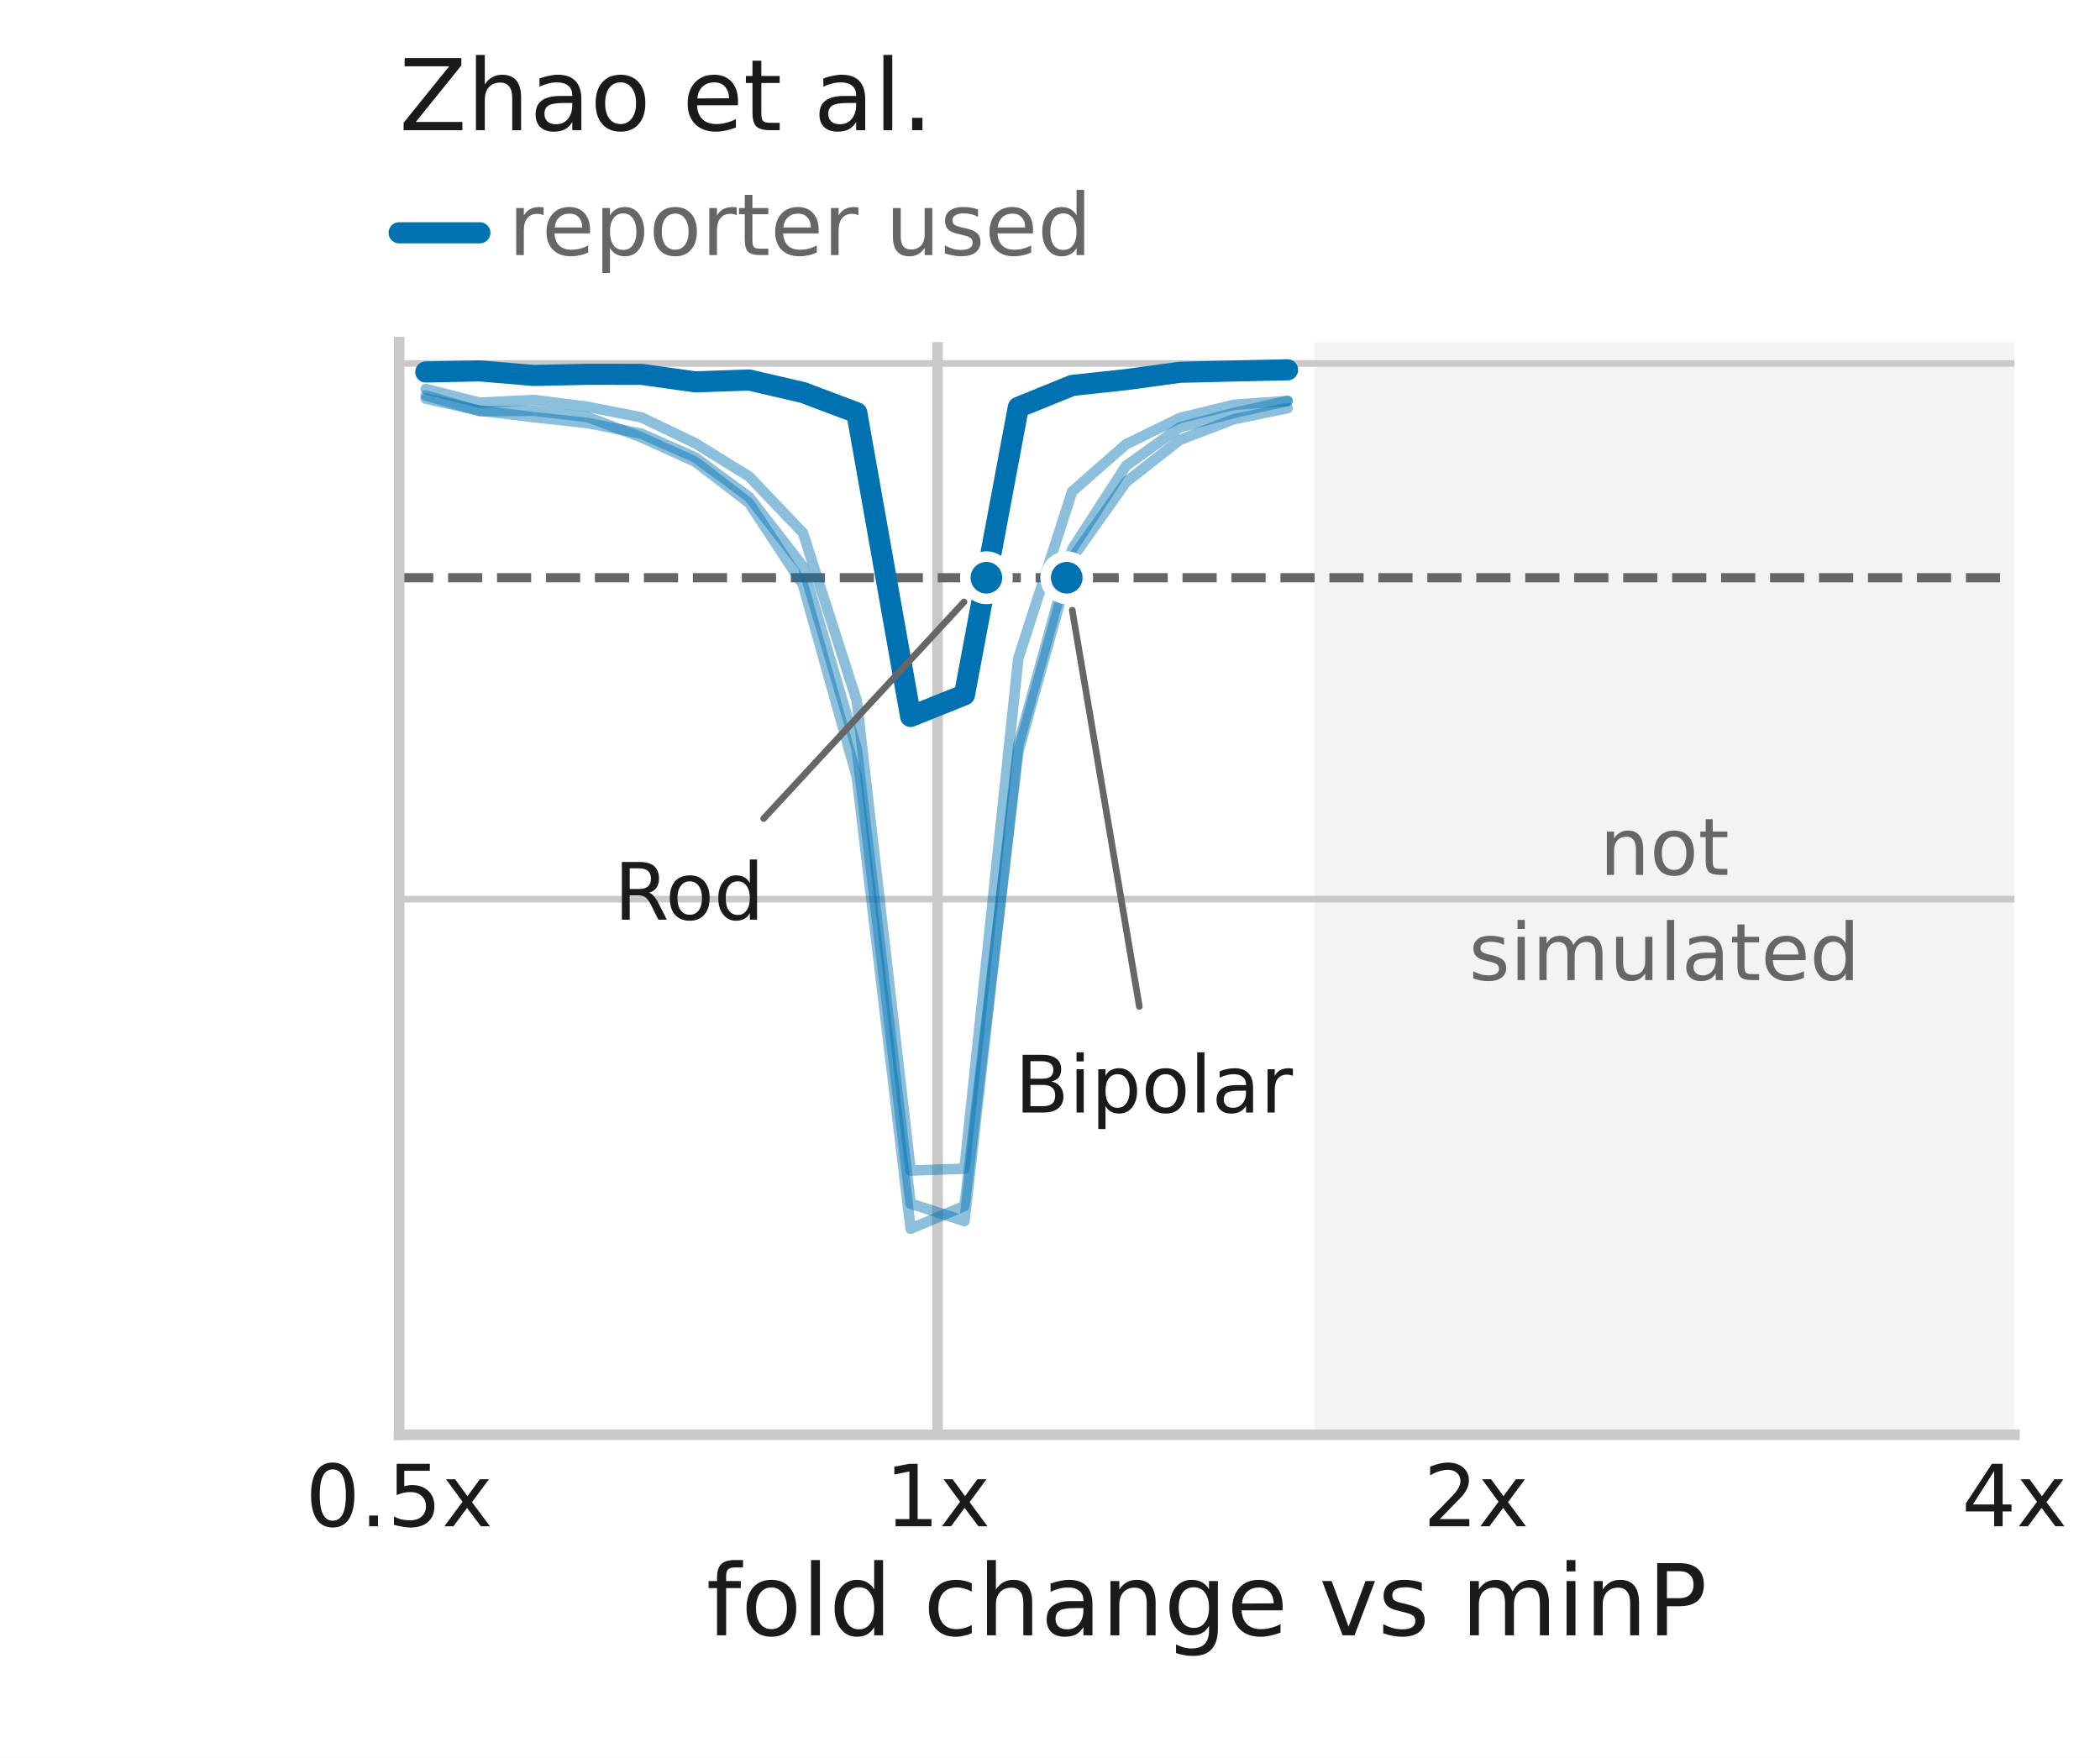
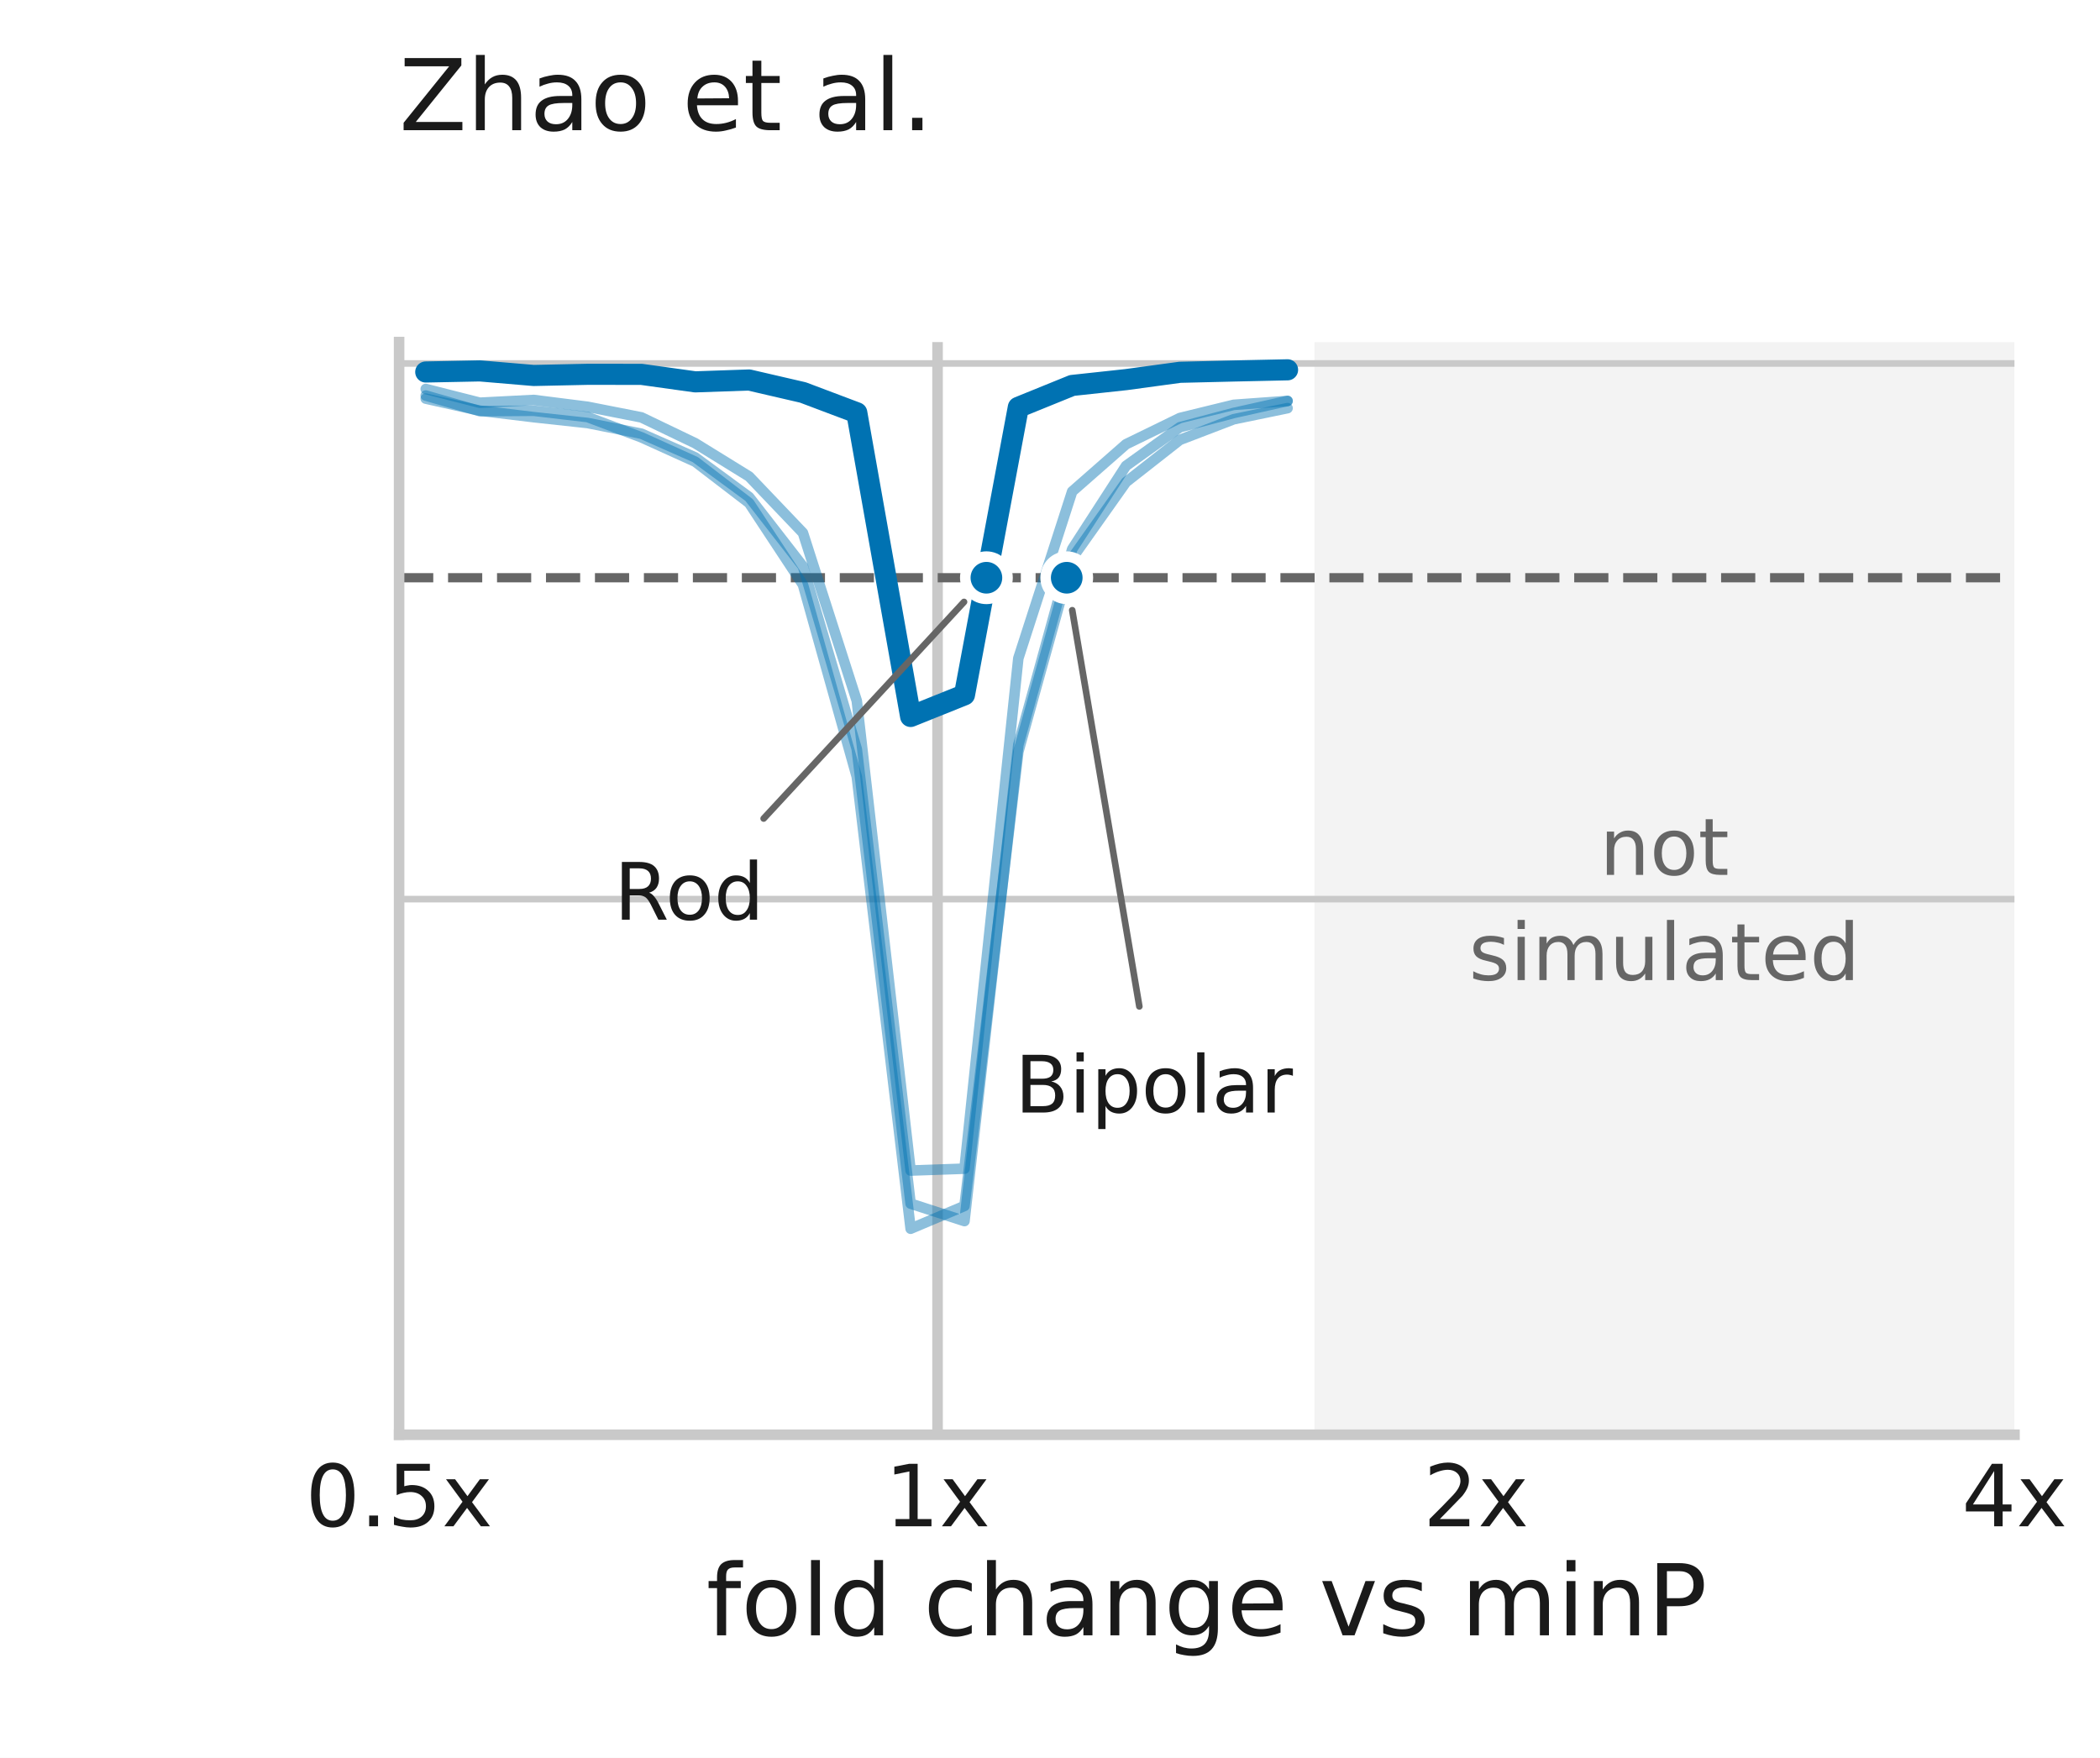
<svg xmlns="http://www.w3.org/2000/svg" xmlns:xlink="http://www.w3.org/1999/xlink" width="159.12pt" height="133.2pt" viewBox="0 0 159.12 133.2" version="1.1">
  <defs>
    <style type="text/css">*{stroke-linejoin: round; stroke-linecap: butt}</style>
  </defs>
  <g id="figure_1">
    <g id="patch_1">
      <path d="M 0 133.2  L 159.12 133.2  L 159.12 0  L 0 0  z " style="fill: #ffffff" />
    </g>
    <g id="axes_1">
      <g id="patch_2">
        <path d="M 30.24 108.72  L 152.64 108.72  L 152.64 25.92  L 30.24 25.92  z " style="fill: #ffffff" />
      </g>
      <g id="patch_3">
-         <path d="M 99.6 108.72  L 152.64 108.72  L 152.64 25.92  L 99.6 25.92  z " clip-path="url(#p0b1cd83206)" style="fill: #c9c9c9; opacity: 0.22" />
+         <path d="M 99.6 108.72  L 152.64 108.72  L 152.64 25.92  L 99.6 25.92  z " clip-path="url(#p5af522ea88)" style="fill: #c9c9c9; opacity: 0.22" />
      </g>
      <g id="matplotlib.axis_1">
        <g id="xtick_1">
          <g id="line2d_1" />
          <g id="text_1">
            <text style="font-size: 6.5px; font-family: 'DejaVu Sans', 'Bitstream Vera Sans', 'Computer Modern Sans Serif', 'Lucida Grande', 'Verdana', 'Geneva', 'Lucid', 'Arial', 'Helvetica', 'Avant Garde', sans-serif; text-anchor: middle; fill: #1a1a1a" x="30.24" y="115.658" transform="rotate(-0 30.24 115.6585)">0.5x</text>
          </g>
        </g>
        <g id="xtick_2">
          <g id="line2d_2" />
          <g id="text_2">
            <text style="font-size: 6.5px; font-family: 'DejaVu Sans', 'Bitstream Vera Sans', 'Computer Modern Sans Serif', 'Lucida Grande', 'Verdana', 'Geneva', 'Lucid', 'Arial', 'Helvetica', 'Avant Garde', sans-serif; text-anchor: middle; fill: #1a1a1a" x="71.04" y="115.658" transform="rotate(-0 71.04 115.6585)">1x</text>
          </g>
        </g>
        <g id="xtick_3">
          <g id="line2d_3" />
          <g id="text_3">
            <text style="font-size: 6.5px; font-family: 'DejaVu Sans', 'Bitstream Vera Sans', 'Computer Modern Sans Serif', 'Lucida Grande', 'Verdana', 'Geneva', 'Lucid', 'Arial', 'Helvetica', 'Avant Garde', sans-serif; text-anchor: middle; fill: #1a1a1a" x="111.84" y="115.658" transform="rotate(-0 111.84 115.6585)">2x</text>
          </g>
        </g>
        <g id="xtick_4">
          <g id="line2d_4" />
          <g id="text_4">
            <text style="font-size: 6.5px; font-family: 'DejaVu Sans', 'Bitstream Vera Sans', 'Computer Modern Sans Serif', 'Lucida Grande', 'Verdana', 'Geneva', 'Lucid', 'Arial', 'Helvetica', 'Avant Garde', sans-serif; text-anchor: middle; fill: #1a1a1a" x="152.64" y="115.658" transform="rotate(-0 152.64 115.6585)">4x</text>
          </g>
        </g>
        <g id="text_5">
          <text style="font-size: 7.5px; font-family: 'DejaVu Sans', 'Bitstream Vera Sans', 'Computer Modern Sans Serif', 'Lucida Grande', 'Verdana', 'Geneva', 'Lucid', 'Arial', 'Helvetica', 'Avant Garde', sans-serif; text-anchor: middle; fill: #1a1a1a" x="91.44" y="123.919" transform="rotate(-0 91.44 123.9188)">fold change vs minP</text>
        </g>
      </g>
      <g id="matplotlib.axis_2">
        <g id="ytick_1">
          <g id="line2d_5">
-             <path d="M 30.24 108.72  L 152.64 108.72  " clip-path="url(#p0b1cd83206)" style="fill: none; stroke: #c9c9c9; stroke-width: 0.5; stroke-linecap: square" />
+             <path d="M 30.24 108.72  L 152.64 108.72  " clip-path="url(#p5af522ea88)" style="fill: none; stroke: #c9c9c9; stroke-width: 0.5; stroke-linecap: square" />
          </g>
          <g id="line2d_6" />
        </g>
        <g id="ytick_2">
          <g id="line2d_7">
-             <path d="M 30.24 68.132  L 152.64 68.132  " clip-path="url(#p0b1cd83206)" style="fill: none; stroke: #c9c9c9; stroke-width: 0.5; stroke-linecap: square" />
+             <path d="M 30.24 68.132  L 152.64 68.132  " clip-path="url(#p5af522ea88)" style="fill: none; stroke: #c9c9c9; stroke-width: 0.5; stroke-linecap: square" />
          </g>
          <g id="line2d_8" />
        </g>
        <g id="ytick_3">
          <g id="line2d_9">
-             <path d="M 30.24 27.544  L 152.64 27.544  " clip-path="url(#p0b1cd83206)" style="fill: none; stroke: #c9c9c9; stroke-width: 0.5; stroke-linecap: square" />
+             <path d="M 30.24 27.544  L 152.64 27.544  " clip-path="url(#p5af522ea88)" style="fill: none; stroke: #c9c9c9; stroke-width: 0.5; stroke-linecap: square" />
          </g>
          <g id="line2d_10" />
        </g>
      </g>
      <g id="text_6">
        <text style="font-size: 6px; font-family: 'DejaVu Sans', 'Bitstream Vera Sans', 'Computer Modern Sans Serif', 'Lucida Grande', 'Verdana', 'Geneva', 'Lucid', 'Arial', 'Helvetica', 'Avant Garde', sans-serif; fill: #666666" transform="translate(121.207 66.29567)">not</text>
        <text style="font-size: 6px; font-family: 'DejaVu Sans', 'Bitstream Vera Sans', 'Computer Modern Sans Serif', 'Lucida Grande', 'Verdana', 'Geneva', 'Lucid', 'Arial', 'Helvetica', 'Avant Garde', sans-serif; fill: #666666" transform="translate(111.3019 74.26864)">simulated</text>
      </g>
      <g id="line2d_11">
-         <path d="M 71.04 108.72  L 71.04 25.92  " clip-path="url(#p0b1cd83206)" style="fill: none; stroke: #c9c9c9; stroke-width: 0.8; stroke-linecap: square" />
+         <path d="M 71.04 108.72  L 71.04 25.92  " clip-path="url(#p5af522ea88)" style="fill: none; stroke: #c9c9c9; stroke-width: 0.8; stroke-linecap: square" />
      </g>
      <g id="line2d_12">
-         <path d="M 30.24 43.779  L 152.64 43.779  " clip-path="url(#p0b1cd83206)" style="fill: none; stroke-dasharray: 2.59,1.12; stroke-dashoffset: 0; stroke: #666666; stroke-width: 0.7" />
+         <path d="M 30.24 43.779  L 152.64 43.779  " clip-path="url(#p5af522ea88)" style="fill: none; stroke-dasharray: 2.59,1.12; stroke-dashoffset: 0; stroke: #666666; stroke-width: 0.7" />
      </g>
      <g id="patch_4">
        <path d="M 30.24 108.72  L 30.24 25.92  " style="fill: none; stroke: #c9c9c9; stroke-width: 0.8; stroke-linejoin: miter; stroke-linecap: square" />
      </g>
      <g id="patch_5">
        <path d="M 30.24 108.72  L 152.64 108.72  " style="fill: none; stroke: #c9c9c9; stroke-width: 0.8; stroke-linejoin: miter; stroke-linecap: square" />
      </g>
      <g id="line2d_13">
-         <path d="M 32.26 29.974  L 36.36 31.156  L 40.44 31.125  L 44.52 31.602  L 48.6 33.14  L 52.68 34.987  L 56.76 38.115  L 60.84 44.306  L 64.92 58.858  L 69 93.109  L 73.08 91.383  L 77.16 56.975  L 81.24 42.298  L 85.32 36.533  L 89.4 33.332  L 93.48 31.769  L 97.56 30.928  " clip-path="url(#p0b1cd83206)" style="fill: none; stroke: #0072b2; stroke-opacity: 0.45; stroke-width: 0.8; stroke-linecap: round" />
+         <path d="M 32.26 29.974  L 36.36 31.156  L 40.44 31.125  L 44.52 31.602  L 48.6 33.14  L 52.68 34.987  L 56.76 38.115  L 60.84 44.306  L 64.92 58.858  L 69 93.109  L 73.08 91.383  L 77.16 56.975  L 81.24 42.298  L 85.32 36.533  L 89.4 33.332  L 93.48 31.769  L 97.56 30.928  " clip-path="url(#p5af522ea88)" style="fill: none; stroke: #0072b2; stroke-opacity: 0.45; stroke-width: 0.8; stroke-linecap: round" />
      </g>
      <g id="line2d_14">
-         <path d="M 32.26 29.476  L 36.36 30.517  L 40.44 30.309  L 44.52 30.825  L 48.6 31.628  L 52.68 33.588  L 56.76 36.106  L 60.84 40.38  L 64.92 53.105  L 69 88.7  L 73.08 88.559  L 77.16 49.885  L 81.24 37.245  L 85.32 33.663  L 89.4 31.676  L 93.48 30.677  L 97.56 30.383  " clip-path="url(#p0b1cd83206)" style="fill: none; stroke: #0072b2; stroke-opacity: 0.45; stroke-width: 0.8; stroke-linecap: round" />
+         <path d="M 32.26 29.476  L 36.36 30.517  L 40.44 30.309  L 44.52 30.825  L 48.6 31.628  L 52.68 33.588  L 56.76 36.106  L 60.84 40.38  L 64.92 53.105  L 69 88.7  L 73.08 88.559  L 77.16 49.885  L 81.24 37.245  L 85.32 33.663  L 89.4 31.676  L 93.48 30.677  L 97.56 30.383  " clip-path="url(#p5af522ea88)" style="fill: none; stroke: #0072b2; stroke-opacity: 0.45; stroke-width: 0.8; stroke-linecap: round" />
      </g>
      <g id="line2d_15">
-         <path d="M 32.26 30.206  L 36.36 31.12  L 40.44 31.612  L 44.52 32.055  L 48.6 32.864  L 52.68 34.664  L 56.76 37.663  L 60.84 42.916  L 64.92 56.767  L 69 91.208  L 73.08 92.529  L 77.16 56.445  L 81.24 41.613  L 85.32 35.301  L 89.4 32.375  L 93.48 31.294  L 97.56 30.383  " clip-path="url(#p0b1cd83206)" style="fill: none; stroke: #0072b2; stroke-opacity: 0.45; stroke-width: 0.8; stroke-linecap: round" />
+         <path d="M 32.26 30.206  L 36.36 31.12  L 40.44 31.612  L 44.52 32.055  L 48.6 32.864  L 52.68 34.664  L 56.76 37.663  L 60.84 42.916  L 64.92 56.767  L 69 91.208  L 73.08 92.529  L 77.16 56.445  L 81.24 41.613  L 85.32 35.301  L 89.4 32.375  L 93.48 31.294  L 97.56 30.383  " clip-path="url(#p5af522ea88)" style="fill: none; stroke: #0072b2; stroke-opacity: 0.45; stroke-width: 0.8; stroke-linecap: round" />
      </g>
      <g id="line2d_16">
-         <path d="M 32.26 28.188  L 36.36 28.106  L 40.44 28.452  L 44.52 28.364  L 48.6 28.367  L 52.68 28.936  L 56.76 28.795  L 60.84 29.74  L 64.92 31.279  L 69 54.291  L 73.08 52.651  L 77.16 30.865  L 81.24 29.208  L 85.32 28.767  L 89.4 28.211  L 93.48 28.113  L 97.56 28.023  " clip-path="url(#p0b1cd83206)" style="fill: none; stroke: #0072b2; stroke-width: 1.6; stroke-linecap: round" />
+         <path d="M 32.26 28.188  L 36.36 28.106  L 40.44 28.452  L 44.52 28.364  L 48.6 28.367  L 52.68 28.936  L 56.76 28.795  L 60.84 29.74  L 64.92 31.279  L 69 54.291  L 73.08 52.651  L 77.16 30.865  L 81.24 29.208  L 85.32 28.767  L 89.4 28.211  L 93.48 28.113  L 97.56 28.023  " clip-path="url(#p5af522ea88)" style="fill: none; stroke: #0072b2; stroke-width: 1.6; stroke-linecap: round" />
      </g>
      <g id="patch_6">
        <path d="M 57.863 62.026  Q 65.455 53.819 73.046 45.612  " style="fill: none; stroke: #666666; stroke-width: 0.5; stroke-linecap: round" />
      </g>
      <g id="text_7">
        <text style="font-size: 6px; font-family: 'DejaVu Sans', 'Bitstream Vera Sans', 'Computer Modern Sans Serif', 'Lucida Grande', 'Verdana', 'Geneva', 'Lucid', 'Arial', 'Helvetica', 'Avant Garde', sans-serif; text-anchor: end; fill: #1a1a1a" x="57.905" y="69.691" transform="rotate(-0 57.90533 69.69059)">Rod</text>
      </g>
      <g id="line2d_17">
-         <path d="M 74.741 43.779  " clip-path="url(#p0b1cd83206)" style="fill: none; stroke: #0072b2; stroke-width: 1.5; stroke-linecap: square" />
+         <path d="M 74.741 43.779  " clip-path="url(#p5af522ea88)" style="fill: none; stroke: #0072b2; stroke-width: 1.5; stroke-linecap: square" />
        <defs>
-           <path id="m528ccd0fbb" d="M 0 1.6  C 0.424 1.6 0.831 1.431 1.131 1.131  C 1.431 0.831 1.6 0.424 1.6 0  C 1.6 -0.424 1.431 -0.831 1.131 -1.131  C 0.831 -1.431 0.424 -1.6 0 -1.6  C -0.424 -1.6 -0.831 -1.431 -1.131 -1.131  C -1.431 -0.831 -1.6 -0.424 -1.6 0  C -1.6 0.424 -1.431 0.831 -1.131 1.131  C -0.831 1.431 -0.424 1.6 0 1.6  z " style="stroke: #ffffff; stroke-width: 0.8" />
+           <path id="mfd7c29eb8a" d="M 0 1.6  C 0.424 1.6 0.831 1.431 1.131 1.131  C 1.431 0.831 1.6 0.424 1.6 0  C 1.6 -0.424 1.431 -0.831 1.131 -1.131  C 0.831 -1.431 0.424 -1.6 0 -1.6  C -0.424 -1.6 -0.831 -1.431 -1.131 -1.131  C -1.431 -0.831 -1.6 -0.424 -1.6 0  C -1.6 0.424 -1.431 0.831 -1.131 1.131  C -0.831 1.431 -0.424 1.6 0 1.6  z " style="stroke: #ffffff; stroke-width: 0.8" />
        </defs>
-         <g clip-path="url(#p0b1cd83206)">
-           <use xlink:href="#m528ccd0fbb" x="74.741" y="43.779" style="fill: #0072b2; stroke: #ffffff; stroke-width: 0.8" />
+         <g clip-path="url(#p5af522ea88)">
+           <use xlink:href="#mfd7c29eb8a" x="74.741" y="43.779" style="fill: #0072b2; stroke: #ffffff; stroke-width: 0.8" />
        </g>
      </g>
      <g id="patch_7">
        <path d="M 86.33 76.264  Q 83.788 61.253 81.245 46.241  " style="fill: none; stroke: #666666; stroke-width: 0.5; stroke-linecap: round" />
      </g>
      <g id="text_8">
        <text style="font-size: 6px; font-family: 'DejaVu Sans', 'Bitstream Vera Sans', 'Computer Modern Sans Serif', 'Lucida Grande', 'Verdana', 'Geneva', 'Lucid', 'Arial', 'Helvetica', 'Avant Garde', sans-serif; text-anchor: end; fill: #1a1a1a" x="97.965" y="84.302" transform="rotate(-0 97.96492 84.30236)">Bipolar</text>
      </g>
      <g id="line2d_18">
-         <path d="M 80.828 43.779  " clip-path="url(#p0b1cd83206)" style="fill: none; stroke: #0072b2; stroke-width: 1.5; stroke-linecap: square" />
-         <g clip-path="url(#p0b1cd83206)">
-           <use xlink:href="#m528ccd0fbb" x="80.828" y="43.779" style="fill: #0072b2; stroke: #ffffff; stroke-width: 0.8" />
+         <path d="M 80.828 43.779  " clip-path="url(#p5af522ea88)" style="fill: none; stroke: #0072b2; stroke-width: 1.5; stroke-linecap: square" />
+         <g clip-path="url(#p5af522ea88)">
+           <use xlink:href="#mfd7c29eb8a" x="80.828" y="43.779" style="fill: #0072b2; stroke: #ffffff; stroke-width: 0.8" />
        </g>
      </g>
-     </g>
-     <g id="line2d_19">
-       <path d="M 30.24 17.64  L 36.36 17.64  " style="fill: none; stroke: #0072b2; stroke-width: 1.6; stroke-linecap: round" />
    </g>
    <g id="text_9">
      <text style="font-size: 7.5px; font-family: 'DejaVu Sans', 'Bitstream Vera Sans', 'Computer Modern Sans Serif', 'Lucida Grande', 'Verdana', 'Geneva', 'Lucid', 'Arial', 'Helvetica', 'Avant Garde', sans-serif; text-anchor: start; fill: #1a1a1a" x="30.24" y="9.869" transform="rotate(-0 30.24 9.868535)">Zhao et al.</text>
    </g>
-     <g id="text_10">
-       <text style="font-size: 6.5px; font-family: 'DejaVu Sans', 'Bitstream Vera Sans', 'Computer Modern Sans Serif', 'Lucida Grande', 'Verdana', 'Geneva', 'Lucid', 'Arial', 'Helvetica', 'Avant Garde', sans-serif; text-anchor: start; fill: #666666" x="38.52" y="19.329" transform="rotate(-0 38.52 19.32873)">reporter used</text>
-     </g>
  </g>
  <defs>
-     <clipPath id="p0b1cd83206">
+     <clipPath id="p5af522ea88">
      <rect x="30.24" y="25.92" width="122.4" height="82.8" />
    </clipPath>
  </defs>
</svg>
